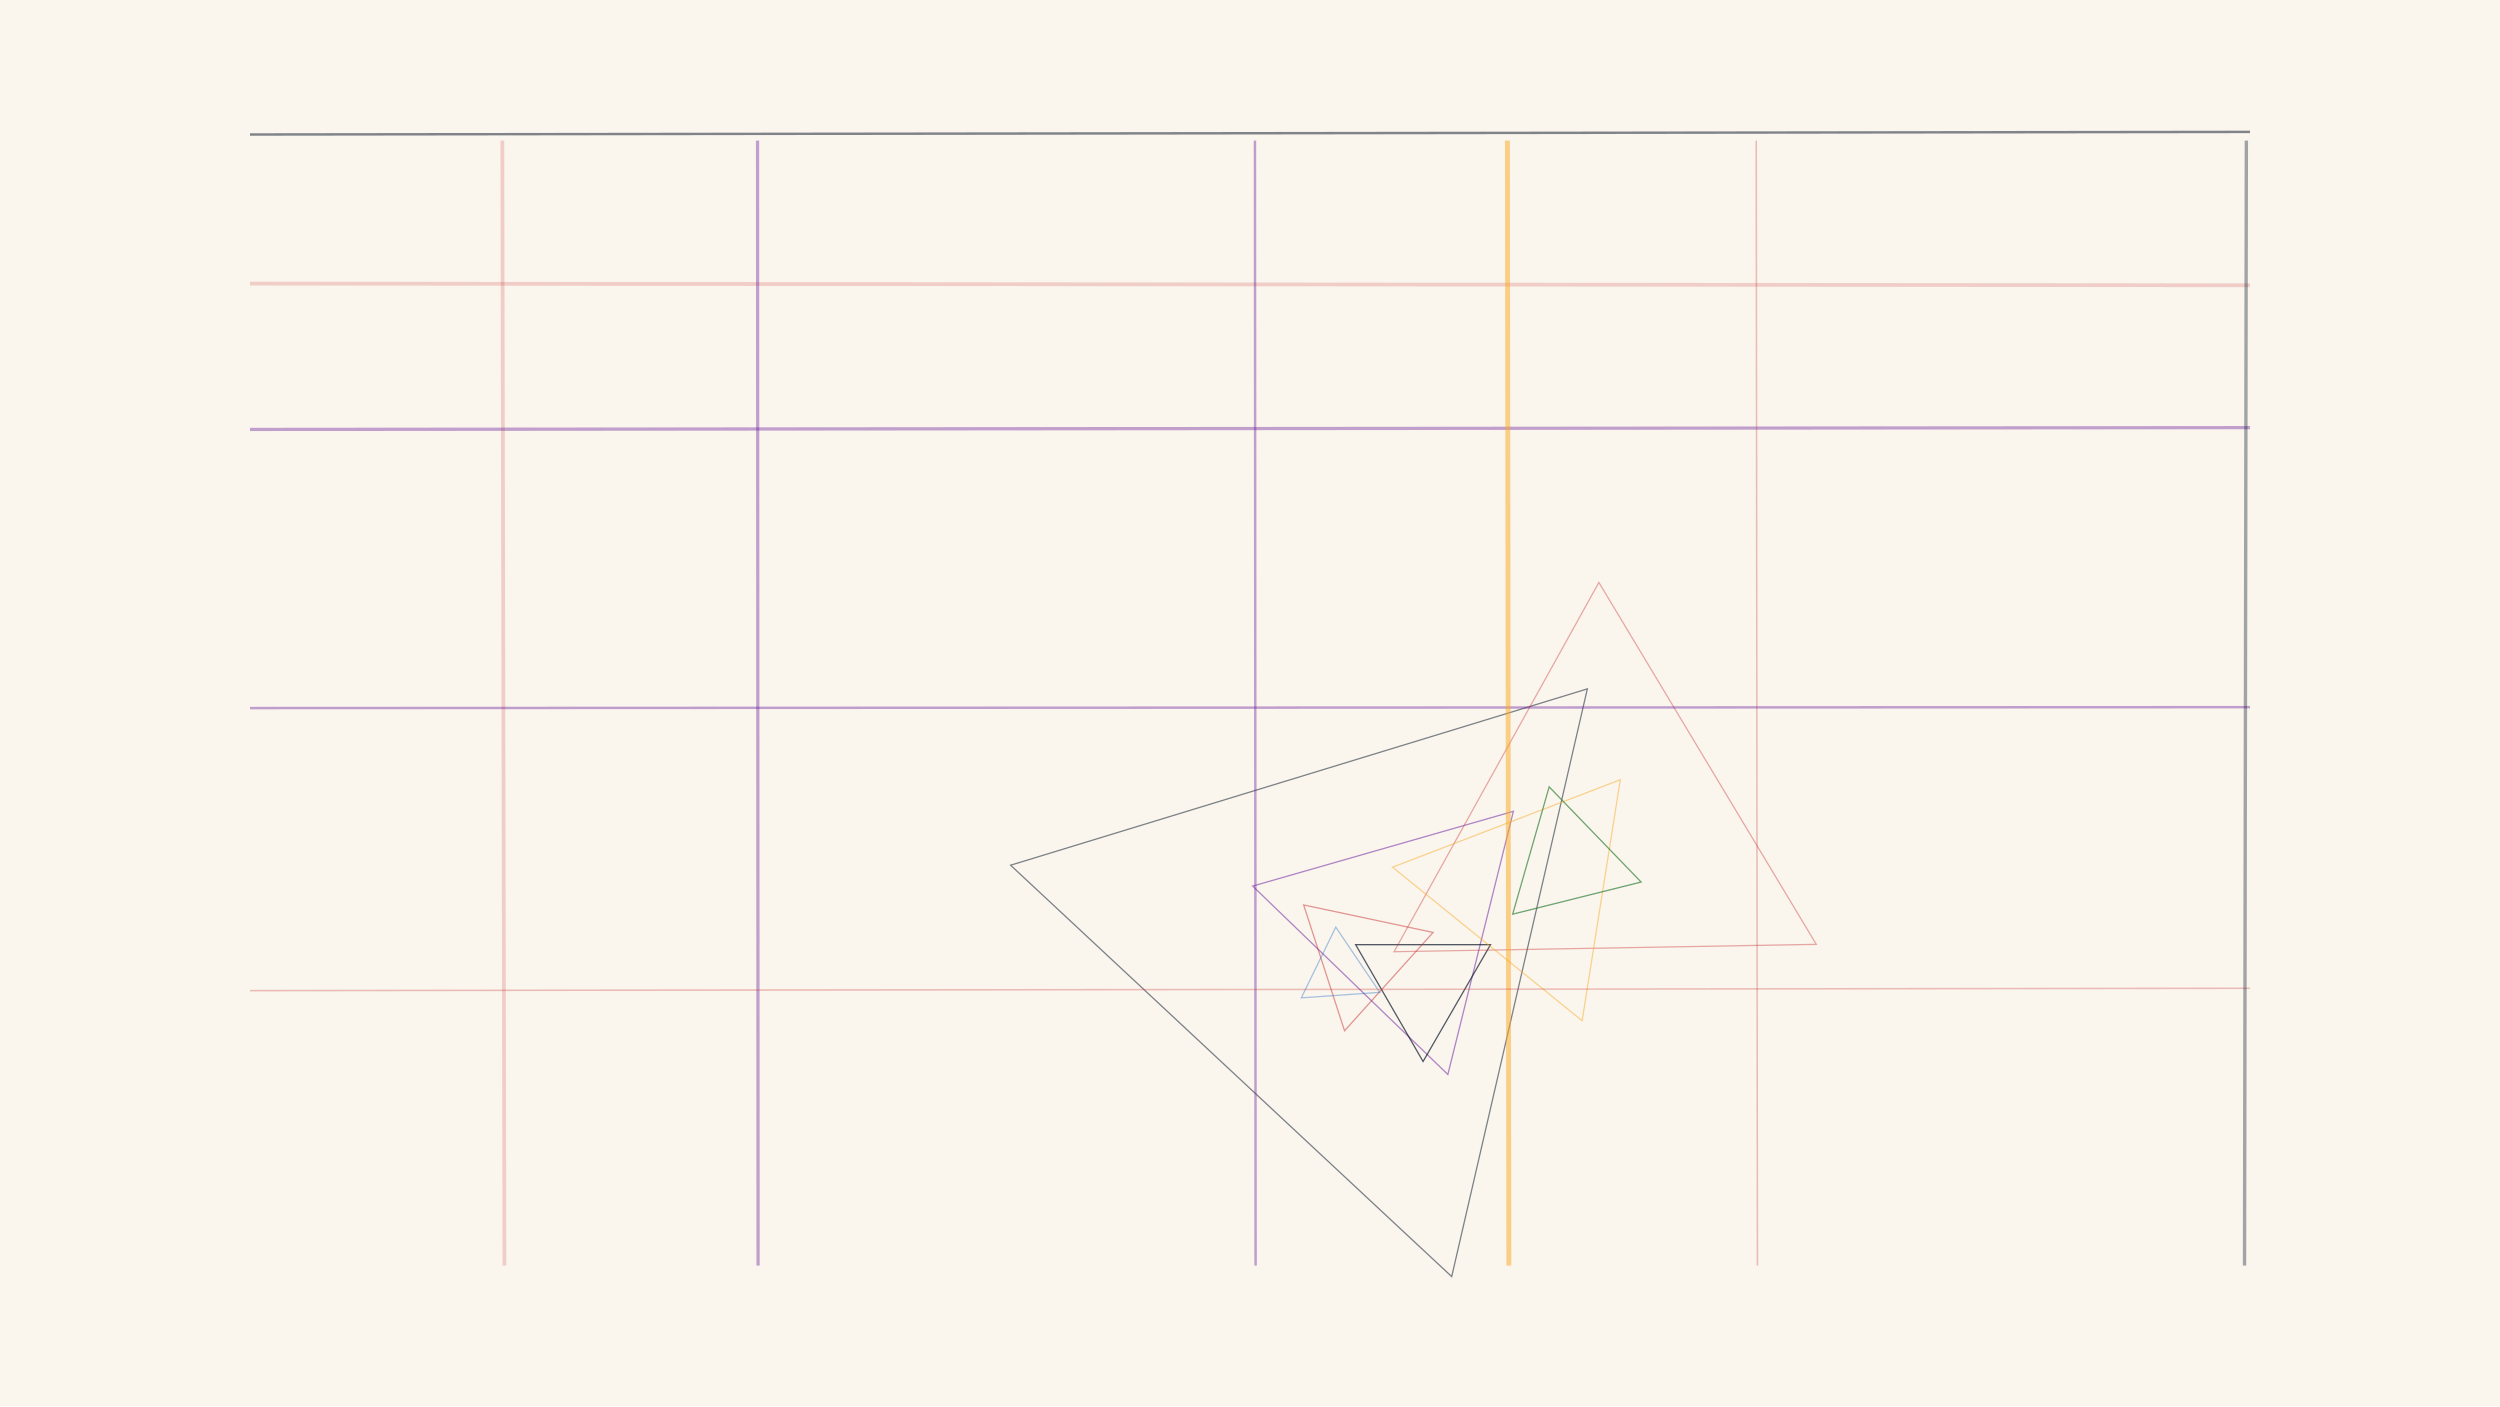
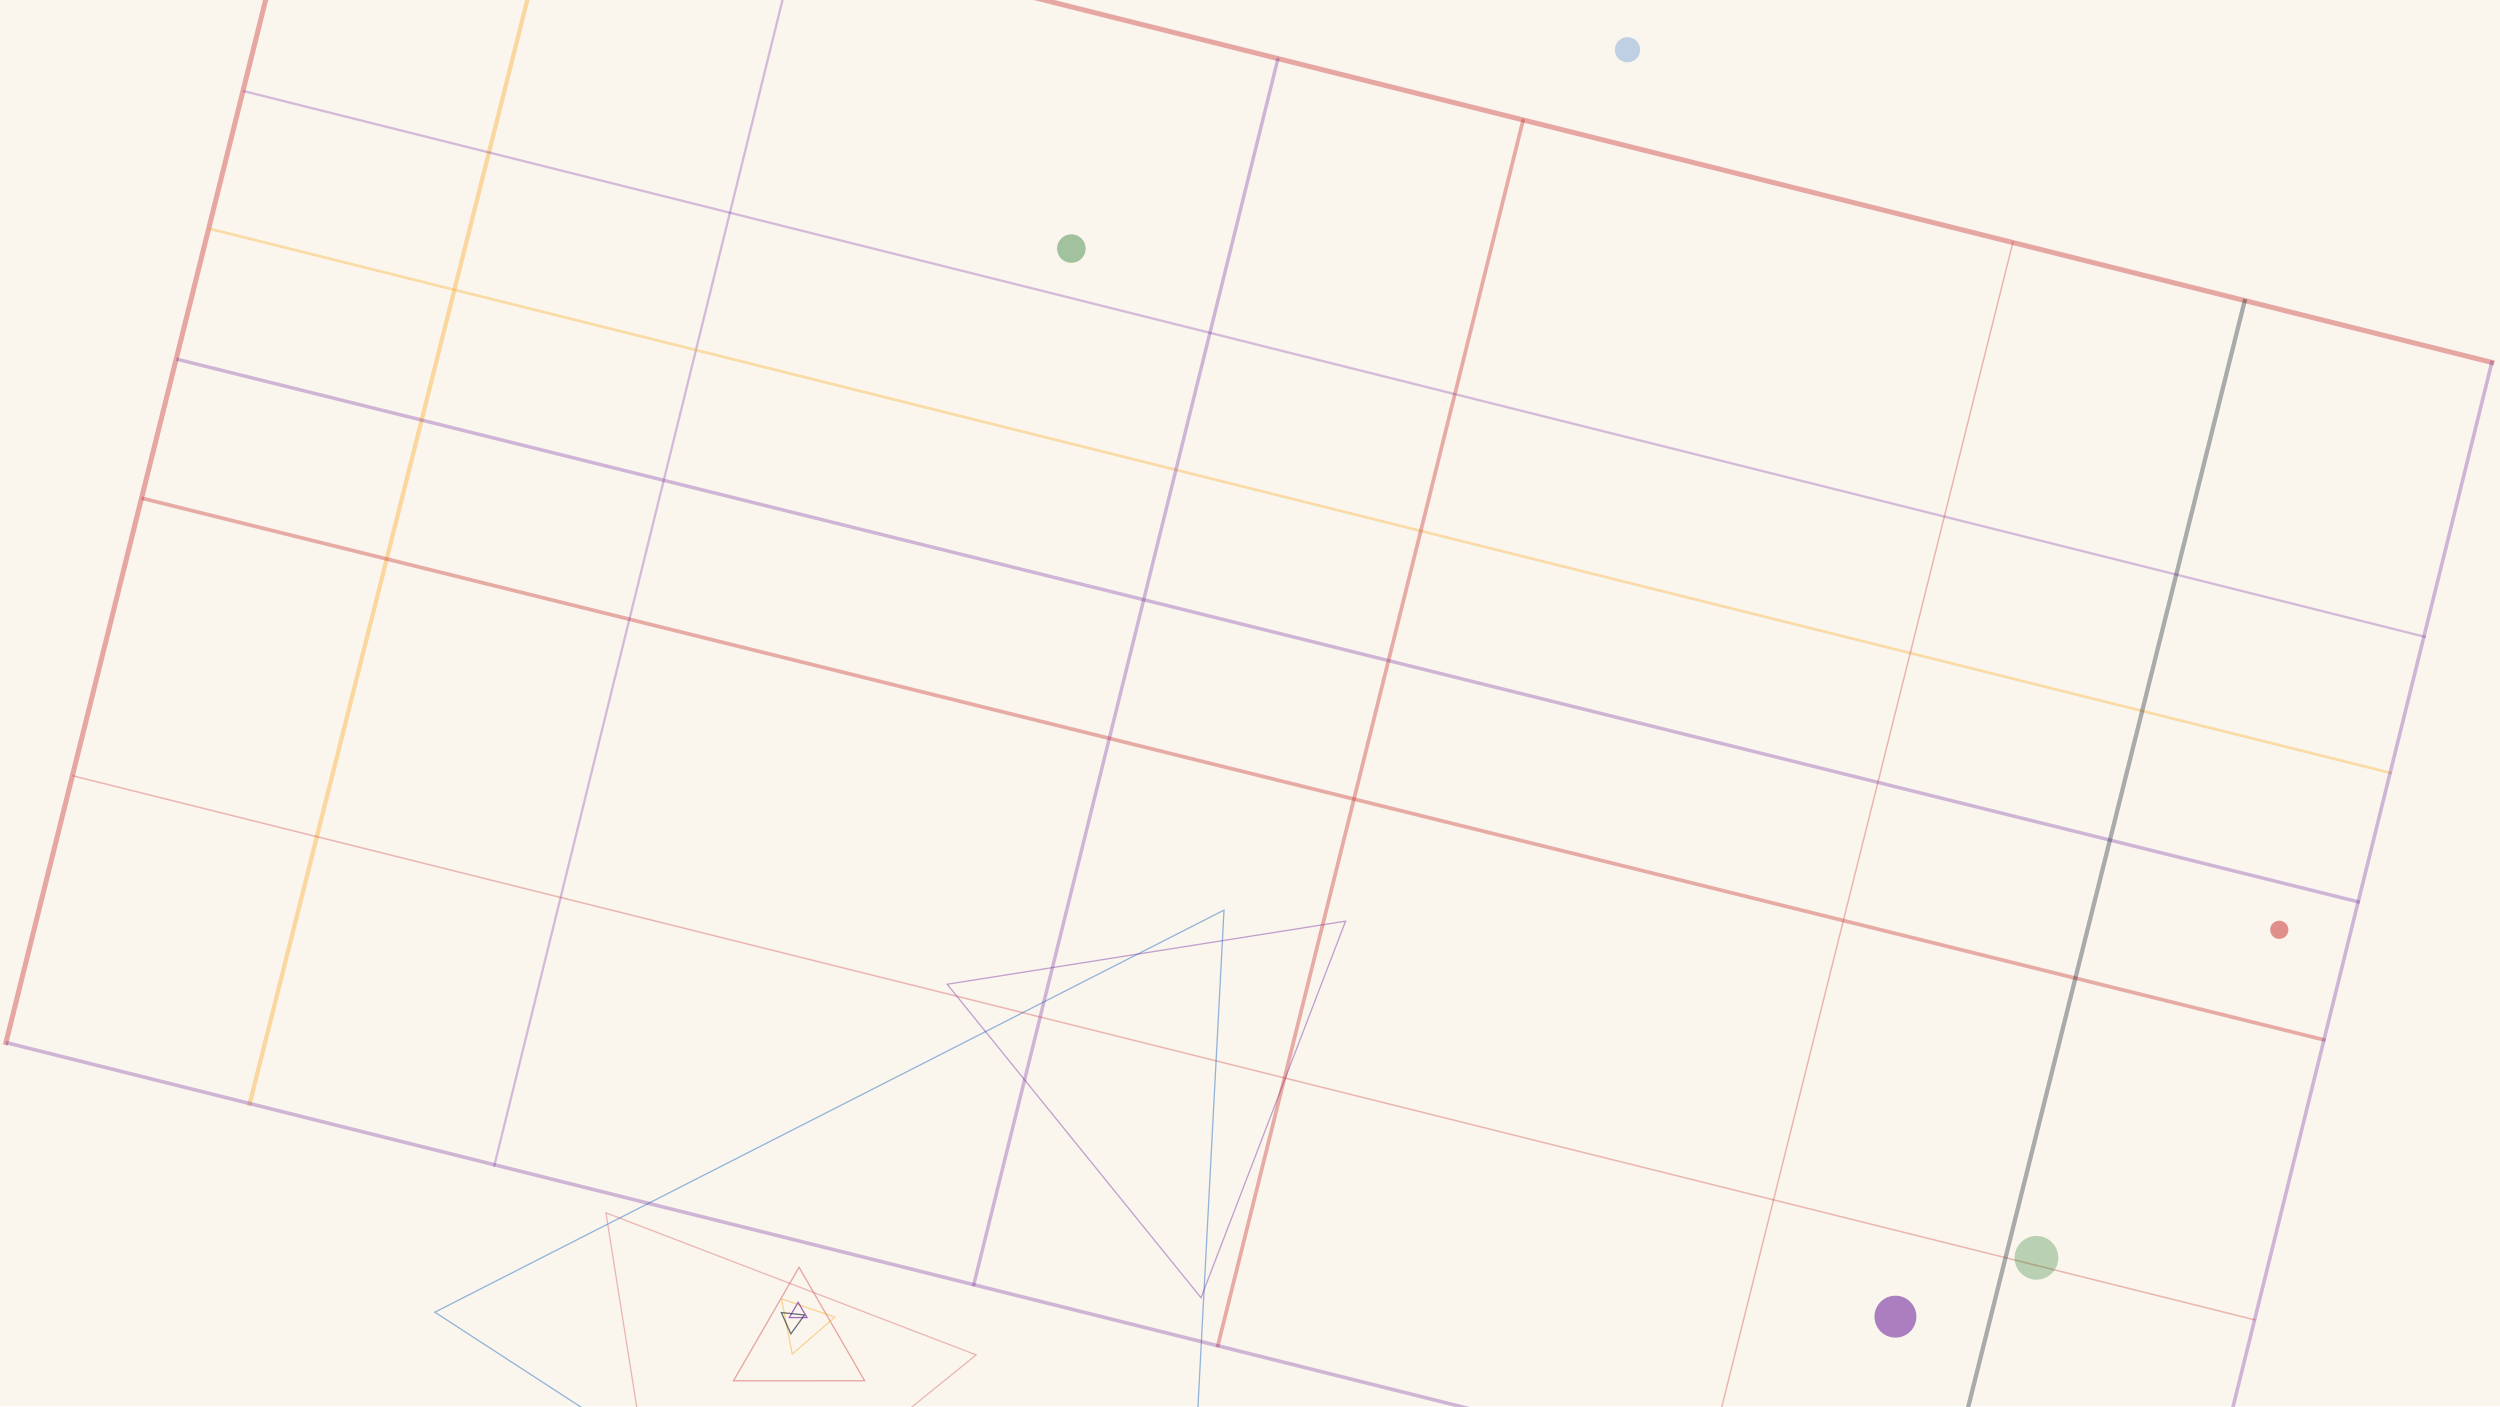
<svg xmlns="http://www.w3.org/2000/svg" viewBox="0 0 1920 1080" width="1920" height="1080">
  <rect width="1920" height="1080" fill="#FAF6EE" />
-   <polygon points="1036.7,457.2 1268.3,858.4 805.1,858.4" fill="none" stroke="#0A1628" stroke-width="1" opacity="0.52" transform="rotate(163 1036.704 724.66)" />
-   <polygon points="1078.7,589.3 1182.9,769.7 974.6,769.7" fill="none" stroke="#6A1B9A" stroke-width="1" opacity="0.52" transform="rotate(164 1078.744 709.5818)" />
-   <polygon points="1092.9,695.6 1144.7,785.3 1041.1,785.3" fill="none" stroke="#0A1628" stroke-width="1" opacity="0.70" transform="rotate(300 1092.926 755.3918)" />
-   <polygon points="1044.8,675.6 1095.6,763.6 994.0,763.6" fill="none" stroke="#C62828" stroke-width="1" opacity="0.47" transform="rotate(72 1044.811 734.2625)" />
-   <polygon points="1028.3,712.0 1058.5,764.3 998.1,764.3" fill="none" stroke="#1565C0" stroke-width="1" opacity="0.37" transform="rotate(236 1028.296 746.8483)" />
-   <polygon points="1231.2,447.3 1393.3,728.1 1069.0,728.1" fill="none" stroke="#C62828" stroke-width="1" opacity="0.38" transform="rotate(359 1231.152 634.5359)" />
-   <polygon points="1176.3,574.7 1270.0,737.0 1082.6,737.0" fill="none" stroke="#F9A825" stroke-width="1" opacity="0.48" transform="rotate(159 1176.299 682.9079)" />
-   <polygon points="1203.9,602.6 1254.8,690.6 1153.1,690.6" fill="none" stroke="#2E7D32" stroke-width="1" opacity="0.68" transform="rotate(106 1203.943 661.2667)" />
-   <line x1="192" y1="103.3" x2="1728" y2="101.3" stroke="#0A1628" stroke-width="1.9" opacity="0.51" />
-   <line x1="192" y1="217.8" x2="1728" y2="219.1" stroke="#C62828" stroke-width="2.9" opacity="0.20" />
-   <line x1="385.8" y1="108" x2="387.4" y2="972" stroke="#C62828" stroke-width="2.9" opacity="0.20" />
-   <line x1="192" y1="329.8" x2="1728" y2="328.4" stroke="#6A1B9A" stroke-width="2.5" opacity="0.40" />
-   <line x1="581.8" y1="108" x2="582.2" y2="972" stroke="#6A1B9A" stroke-width="2.5" opacity="0.40" />
-   <line x1="192" y1="543.8" x2="1728" y2="543.1" stroke="#6A1B9A" stroke-width="1.9" opacity="0.41" />
-   <line x1="963.8" y1="108" x2="964.3" y2="972" stroke="#6A1B9A" stroke-width="1.9" opacity="0.41" />
-   <line x1="1157.7" y1="108" x2="1158.8" y2="972" stroke="#F9A825" stroke-width="3.8" opacity="0.52" />
-   <line x1="192" y1="760.8" x2="1728" y2="759.0" stroke="#C62828" stroke-width="1.2" opacity="0.29" />
-   <line x1="1348.8" y1="108" x2="1349.7" y2="972" stroke="#C62828" stroke-width="1.2" opacity="0.29" />
-   <line x1="1725.2" y1="108" x2="1723.8" y2="972" stroke="#0A1628" stroke-width="2.6" opacity="0.37" />
+   <g transform="rotate(341 960 540)">
+     <polygon points="579.9,532.9 920.0,1122.0 239.7,1122.0" fill="none" stroke="#1565C0" stroke-width="1" opacity="0.46" transform="rotate(292 579.8512 925.6082)" />
+     <polygon points="425.0,738.5 577.3,1002.2 272.8,1002.2" fill="none" stroke="#C62828" stroke-width="1" opacity="0.31" transform="rotate(340 425.0332 914.311)" />
+     <polygon points="472.5,833.7 522.9,920.9 422.2,920.9" fill="none" stroke="#C62828" stroke-width="1" opacity="0.40" transform="rotate(139 472.5417 891.8502)" />
+     <polygon points="480.3,853.5 501.9,891.0 458.6,891.0" fill="none" stroke="#F9A825" stroke-width="1" opacity="0.46" transform="rotate(218 480.2526 878.5466)" />
+     <polygon points="473.2,863.5 482.2,879.0 464.3,879.0" fill="none" stroke="#0A1628" stroke-width="1" opacity="0.61" transform="rotate(85 473.2279 873.837)" />
+     <polygon points="479.5,861.7 486.3,873.4 472.7,873.4" fill="none" stroke="#6A1B9A" stroke-width="1" opacity="0.65" transform="rotate(19 479.5016 869.5237)" />
+     <polygon points="806.9,604.5 961.8,872.8 652.0,872.8" fill="none" stroke="#6A1B9A" stroke-width="1" opacity="0.40" transform="rotate(190 806.861 783.3804)" />
+   </g>
+   <g transform="rotate(14 960 540)">
+     <line x1="96" y1="53.8" x2="1824" y2="55.4" stroke="#C62828" stroke-width="3.9" opacity="0.38" />
+     <line x1="95.8" y1="54" x2="96.0" y2="1026" stroke="#C62828" stroke-width="3.9" opacity="0.38" />
+     <line x1="291.0" y1="54" x2="289.0" y2="1026" stroke="#F9A825" stroke-width="3.3" opacity="0.40" />
+     <line x1="96" y1="270.9" x2="1824" y2="272.3" stroke="#6A1B9A" stroke-width="1.8" opacity="0.27" />
+     <line x1="480.9" y1="54" x2="482.8" y2="1026" stroke="#6A1B9A" stroke-width="1.8" opacity="0.27" />
+     <line x1="96" y1="379.8" x2="1824" y2="380.1" stroke="#F9A825" stroke-width="2.1" opacity="0.35" />
+     <line x1="96" y1="483.1" x2="1824" y2="482.2" stroke="#6A1B9A" stroke-width="2.7" opacity="0.30" />
+     <line x1="861.1" y1="54" x2="862.2" y2="1026" stroke="#6A1B9A" stroke-width="2.7" opacity="0.30" />
+     <line x1="96" y1="593.2" x2="1824" y2="591.4" stroke="#C62828" stroke-width="2.9" opacity="0.36" />
+     <line x1="1055.2" y1="54" x2="1055.4" y2="1026" stroke="#C62828" stroke-width="2.9" opacity="0.36" />
+     <line x1="96" y1="812.9" x2="1824" y2="812.9" stroke="#C62828" stroke-width="1.2" opacity="0.31" />
+     <line x1="1442.9" y1="54" x2="1442.3" y2="1026" stroke="#C62828" stroke-width="1.2" opacity="0.31" />
+     <line x1="1626.5" y1="54" x2="1625.9" y2="1026" stroke="#0A1628" stroke-width="3.3" opacity="0.34" />
+     <line x1="96" y1="1024.1" x2="1824" y2="1025.5" stroke="#6A1B9A" stroke-width="2.8" opacity="0.30" />
+     <line x1="1822.1" y1="54" x2="1823.5" y2="1026" stroke="#6A1B9A" stroke-width="2.8" opacity="0.30" />
+   </g>
+   <circle cx="1750.5" cy="714.1" r="7.0" fill="#C62828" opacity="0.50" />
+   <circle cx="1455.7" cy="1011.2" r="16.1" fill="#6A1B9A" opacity="0.55" />
+   <circle cx="1564.0" cy="966.0" r="16.8" fill="#2E7D32" opacity="0.32" />
+   <circle cx="1249.9" cy="38.2" r="9.7" fill="#1565C0" opacity="0.26" />
+   <circle cx="822.8" cy="190.9" r="11.0" fill="#2E7D32" opacity="0.43" />
</svg>
